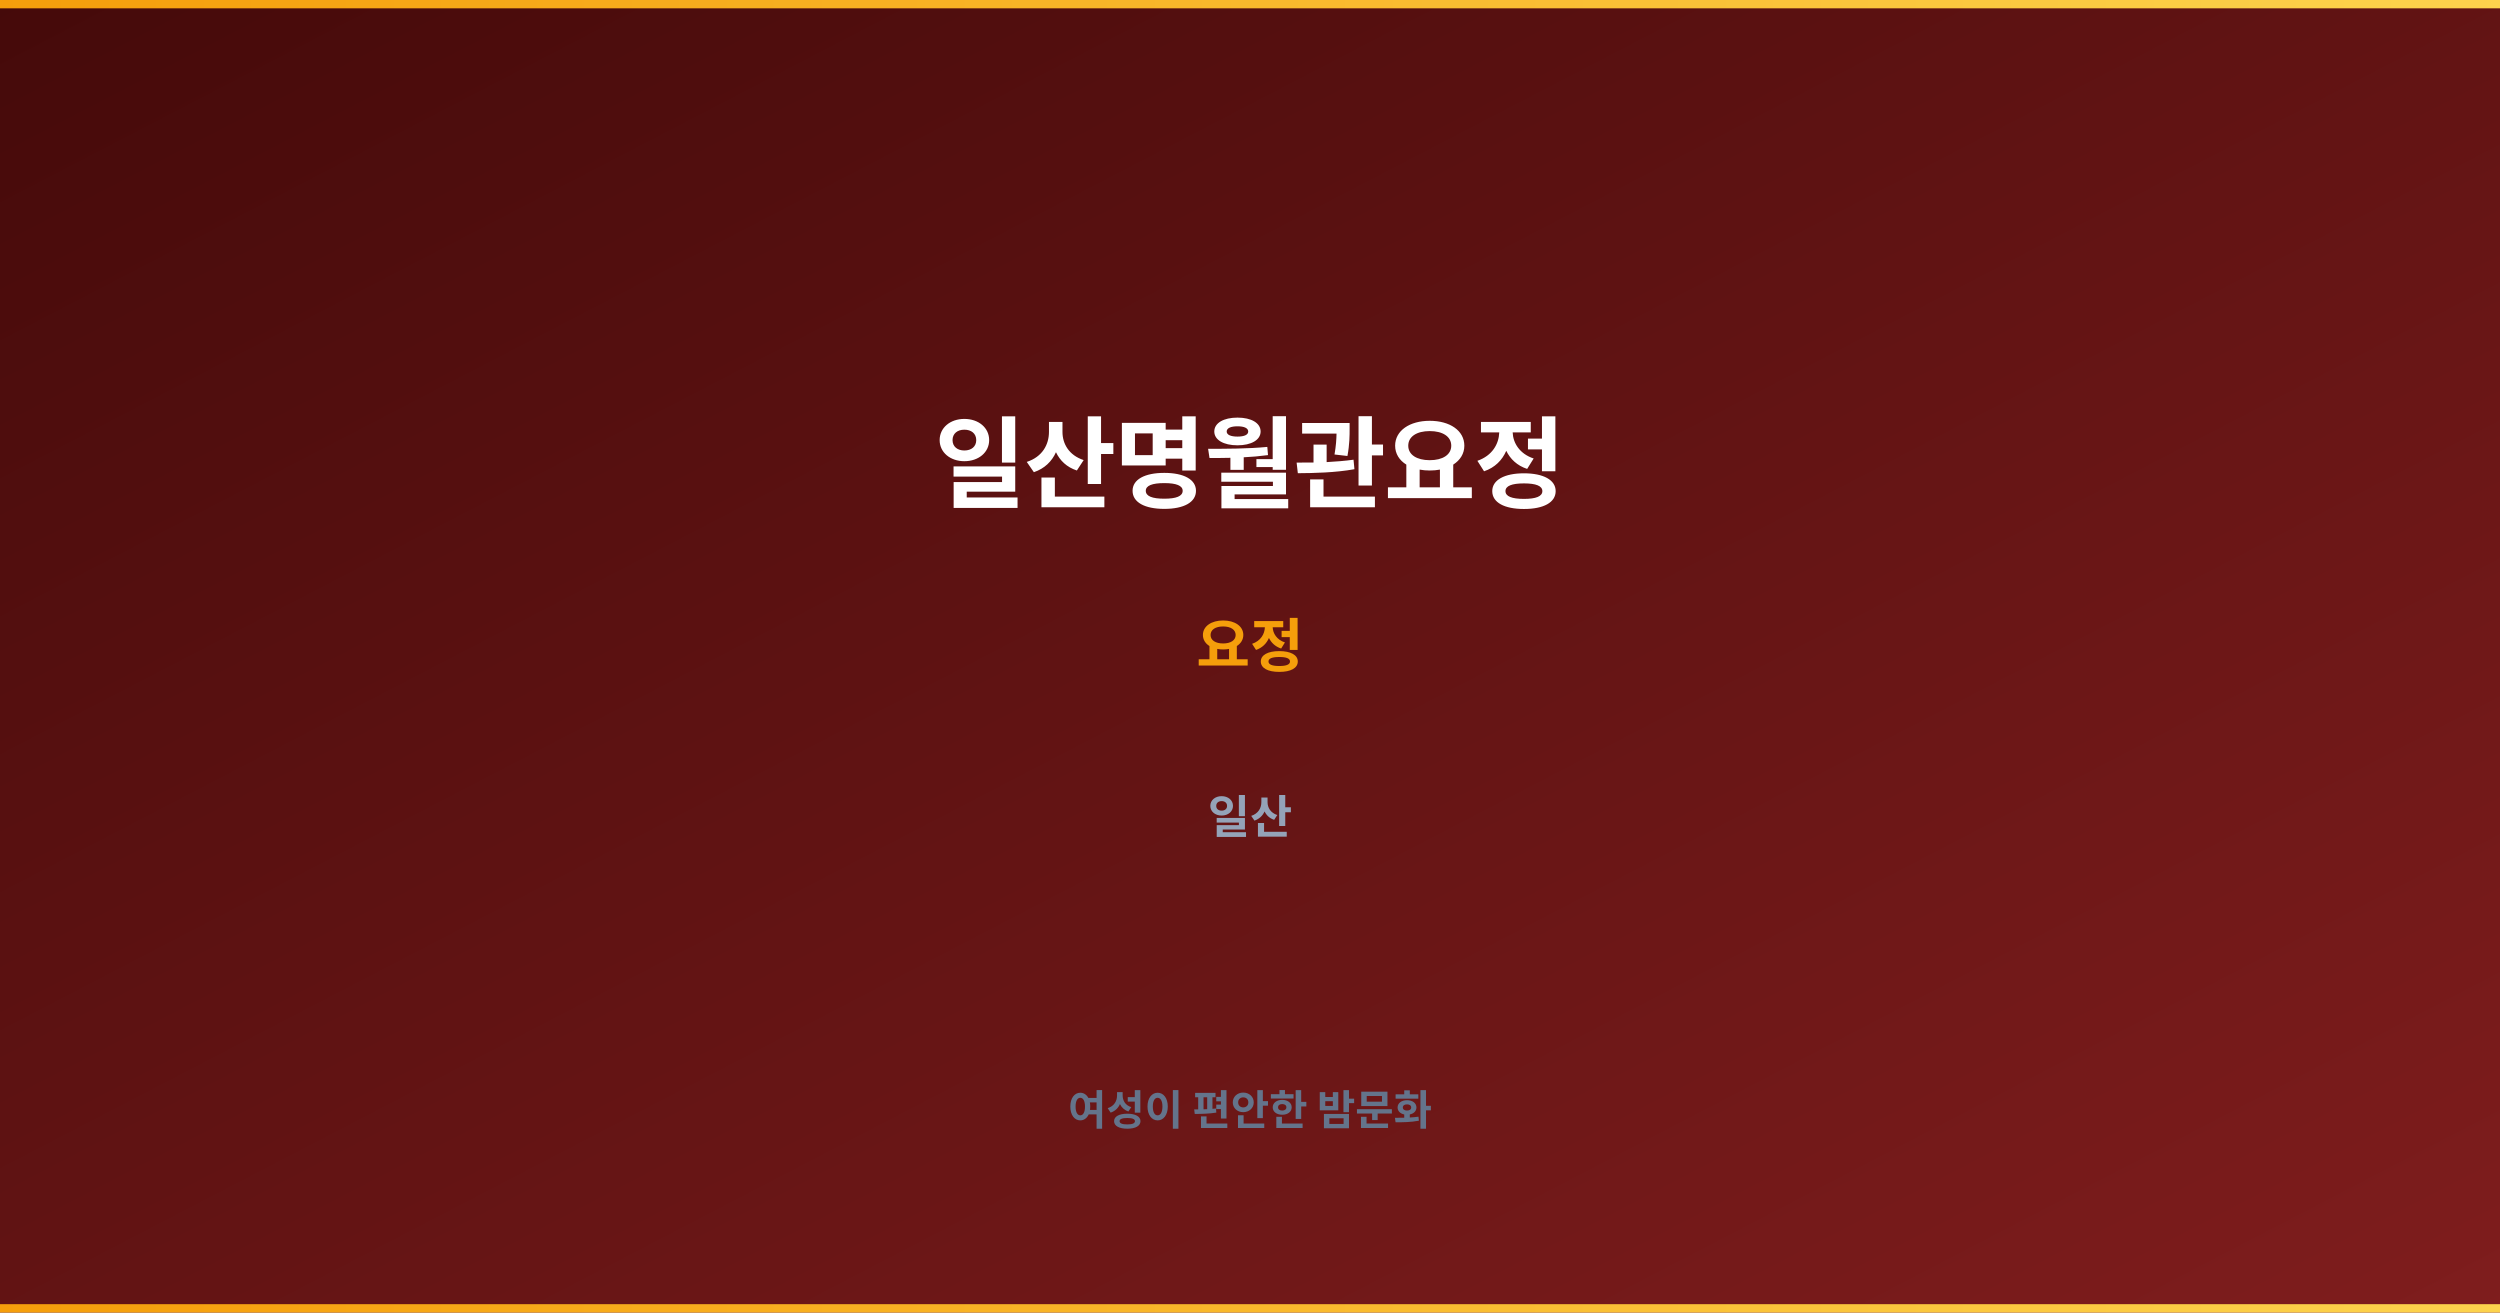
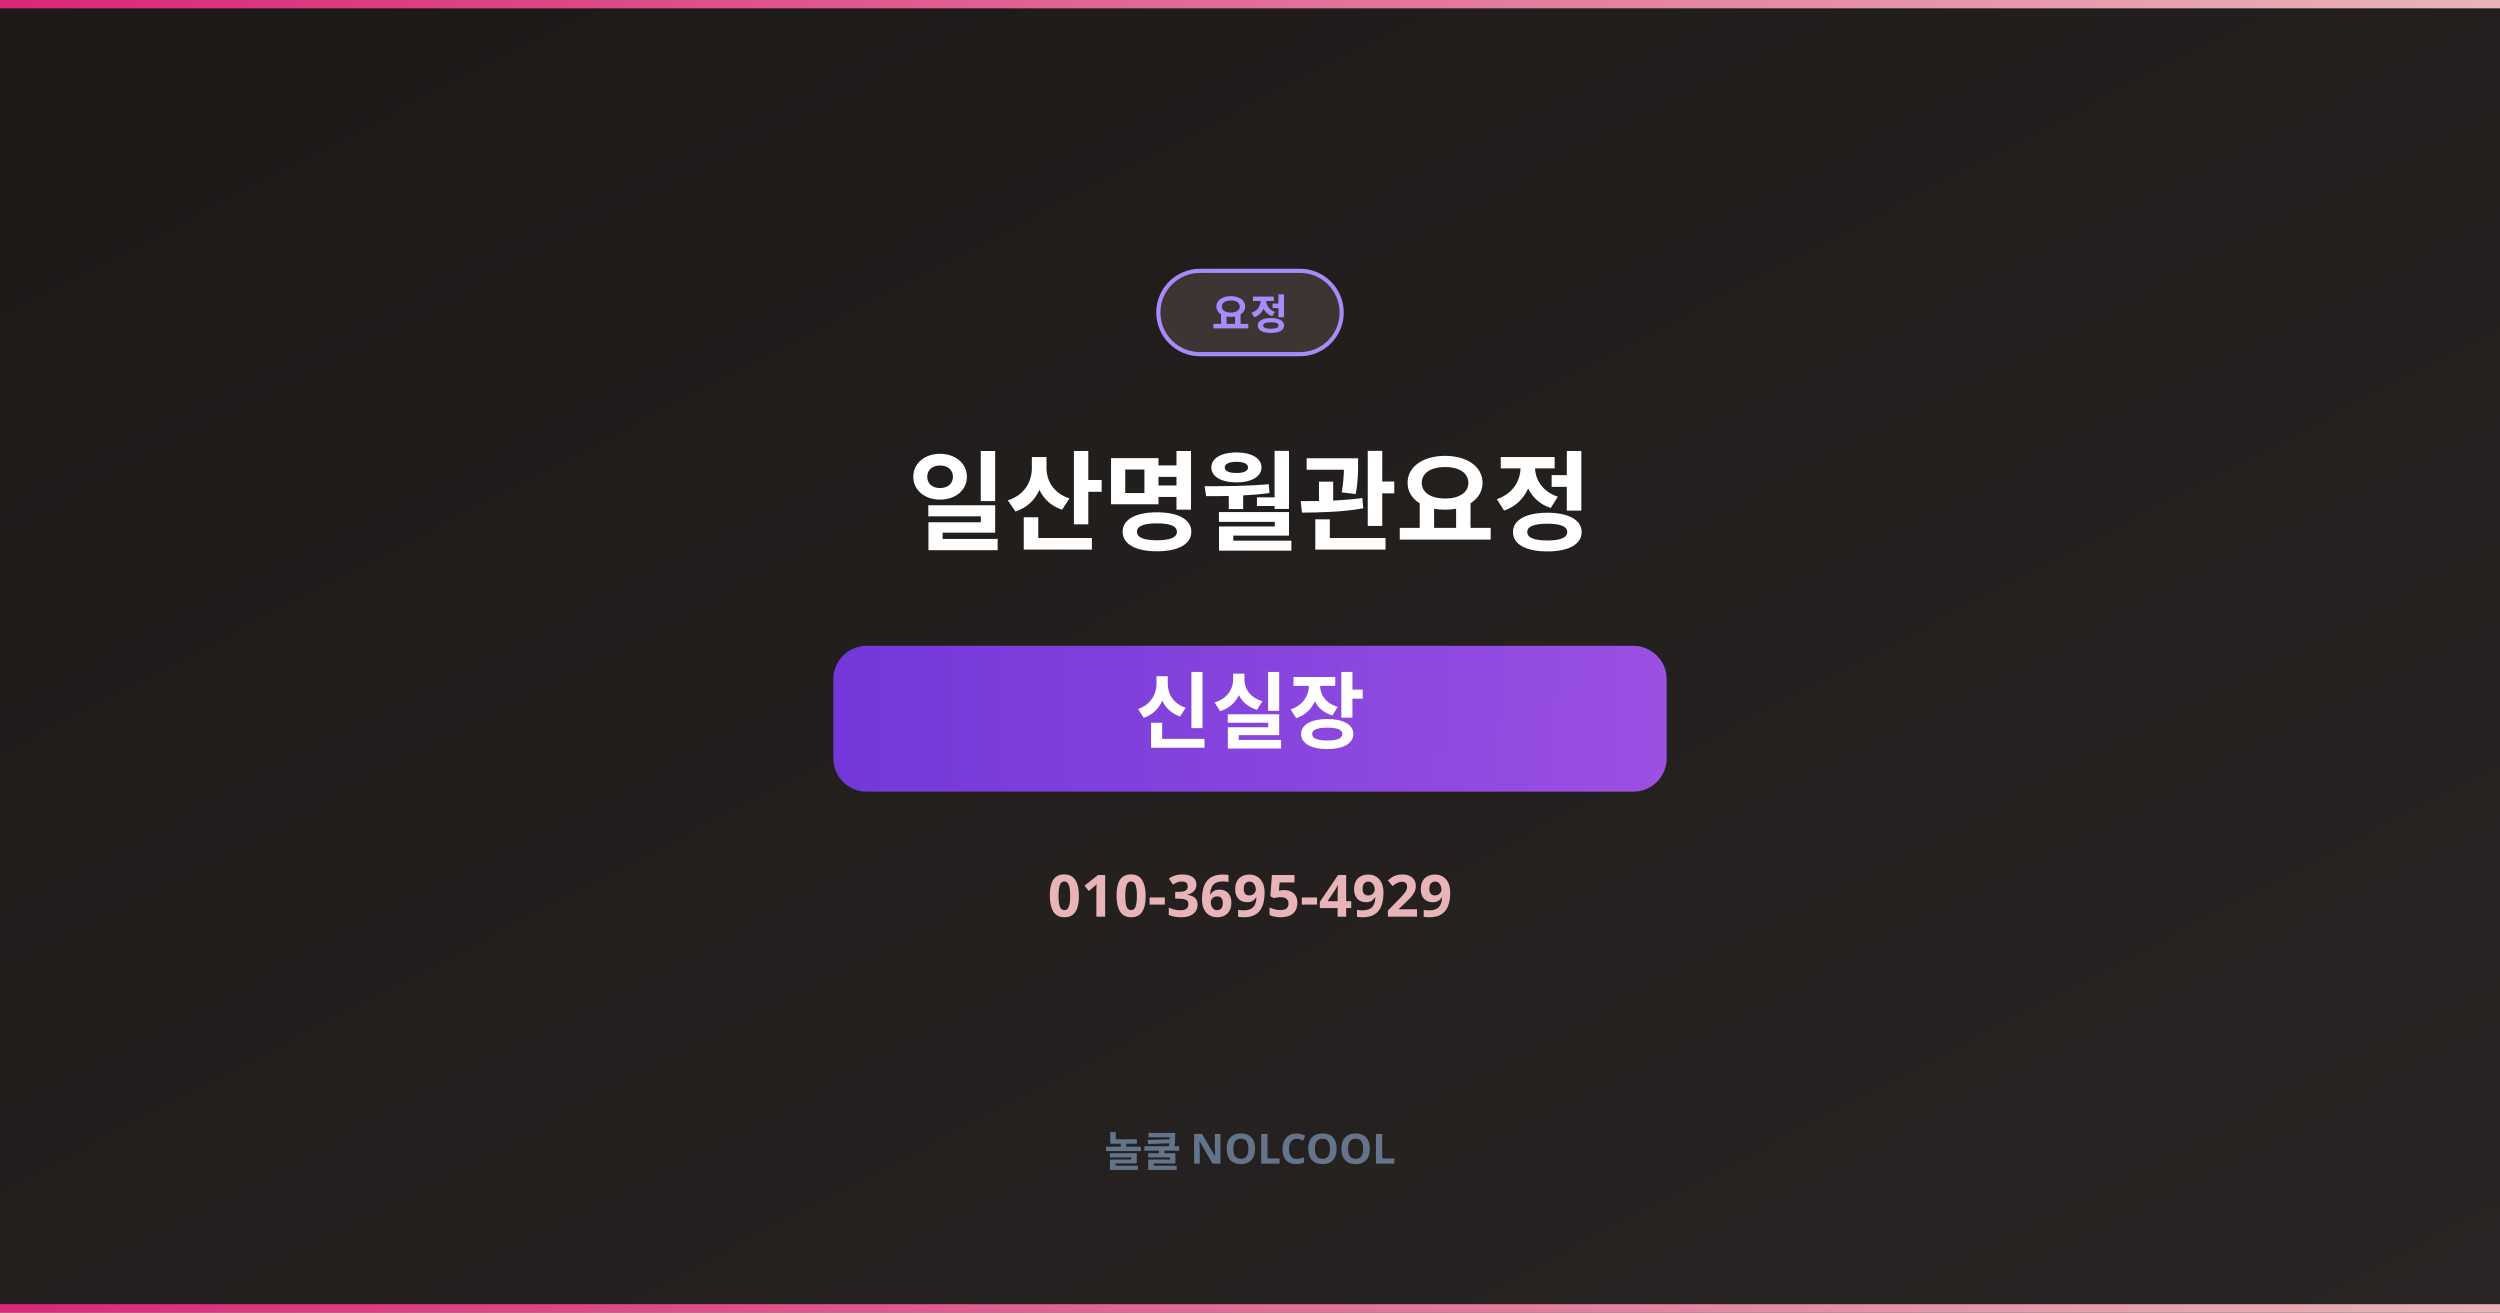
<svg xmlns="http://www.w3.org/2000/svg" width="1200" height="630" viewBox="0 0 1200 630">
  <defs>
    <linearGradient id="bg" x1="0%" y1="0%" x2="100%" y2="100%">
-       <stop offset="0%" style="stop-color:#450A0A" />
-       <stop offset="100%" style="stop-color:#7F1D1D" />
+       <stop offset="0%" style="stop-color:#1C1917" />
+       <stop offset="100%" style="stop-color:#292524" />
    </linearGradient>
    <linearGradient id="accent" x1="0%" y1="0%" x2="100%" y2="0%">
-       <stop offset="0%" style="stop-color:#F59E0B" />
-       <stop offset="100%" style="stop-color:#FCD34D" />
+       <stop offset="0%" style="stop-color:#DB2777" />
+       <stop offset="100%" style="stop-color:#E8B4B8" />
+     </linearGradient>
+     <linearGradient id="nick-bg" x1="0%" y1="0%" x2="100%" y2="0%">
+       <stop offset="0%" style="stop-color:#7C3AED" />
+       <stop offset="100%" style="stop-color:#A855F7" />
    </linearGradient>
  </defs>
  <rect width="1200" height="630" fill="url(#bg)" />
  <rect x="0" y="0" width="1200" height="4" fill="url(#accent)" />
  <rect x="0" y="626" width="1200" height="4" fill="url(#accent)" />
-   <text x="600" y="240" text-anchor="middle" font-family="sans-serif" font-size="48" font-weight="900" fill="white" letter-spacing="-1">일산명월관요정</text>
-   <text x="600" y="320" text-anchor="middle" font-family="sans-serif" font-size="28" fill="#F59E0B" font-weight="700">요정</text>
-   <text x="600" y="400" text-anchor="middle" font-family="sans-serif" font-size="22" fill="#94a3b8" font-weight="600">일산</text>
-   <text x="600" y="540" text-anchor="middle" font-family="sans-serif" font-size="20" fill="#64748b" font-weight="600">여성이 편안한 밤문화</text>
+   <rect x="556" y="130" width="88" height="40" rx="20" fill="rgba(232,180,184,0.15)" stroke="#A78BFA" stroke-width="2" />
+   <text x="600" y="158" text-anchor="middle" font-family="sans-serif" font-size="20" fill="#A78BFA" font-weight="800">요정</text>
+   <text x="600" y="260" text-anchor="middle" font-family="sans-serif" font-size="52" font-weight="900" fill="white" letter-spacing="-1">일산명월관요정</text>
+   <rect x="400" y="310" width="400" height="70" rx="16" fill="url(#nick-bg)" opacity="0.9" />
+   <text x="600" y="356" text-anchor="middle" font-family="sans-serif" font-size="40" font-weight="900" fill="white">신실장</text>
+   <text x="600" y="440" text-anchor="middle" font-family="sans-serif" font-size="28" fill="#E8B4B8" font-weight="700">010-3695-4929</text>
+   <text x="600" y="560" text-anchor="middle" font-family="sans-serif" font-size="20" fill="#64748b" font-weight="600">놀쿨 NOLCOOL</text>
</svg>
